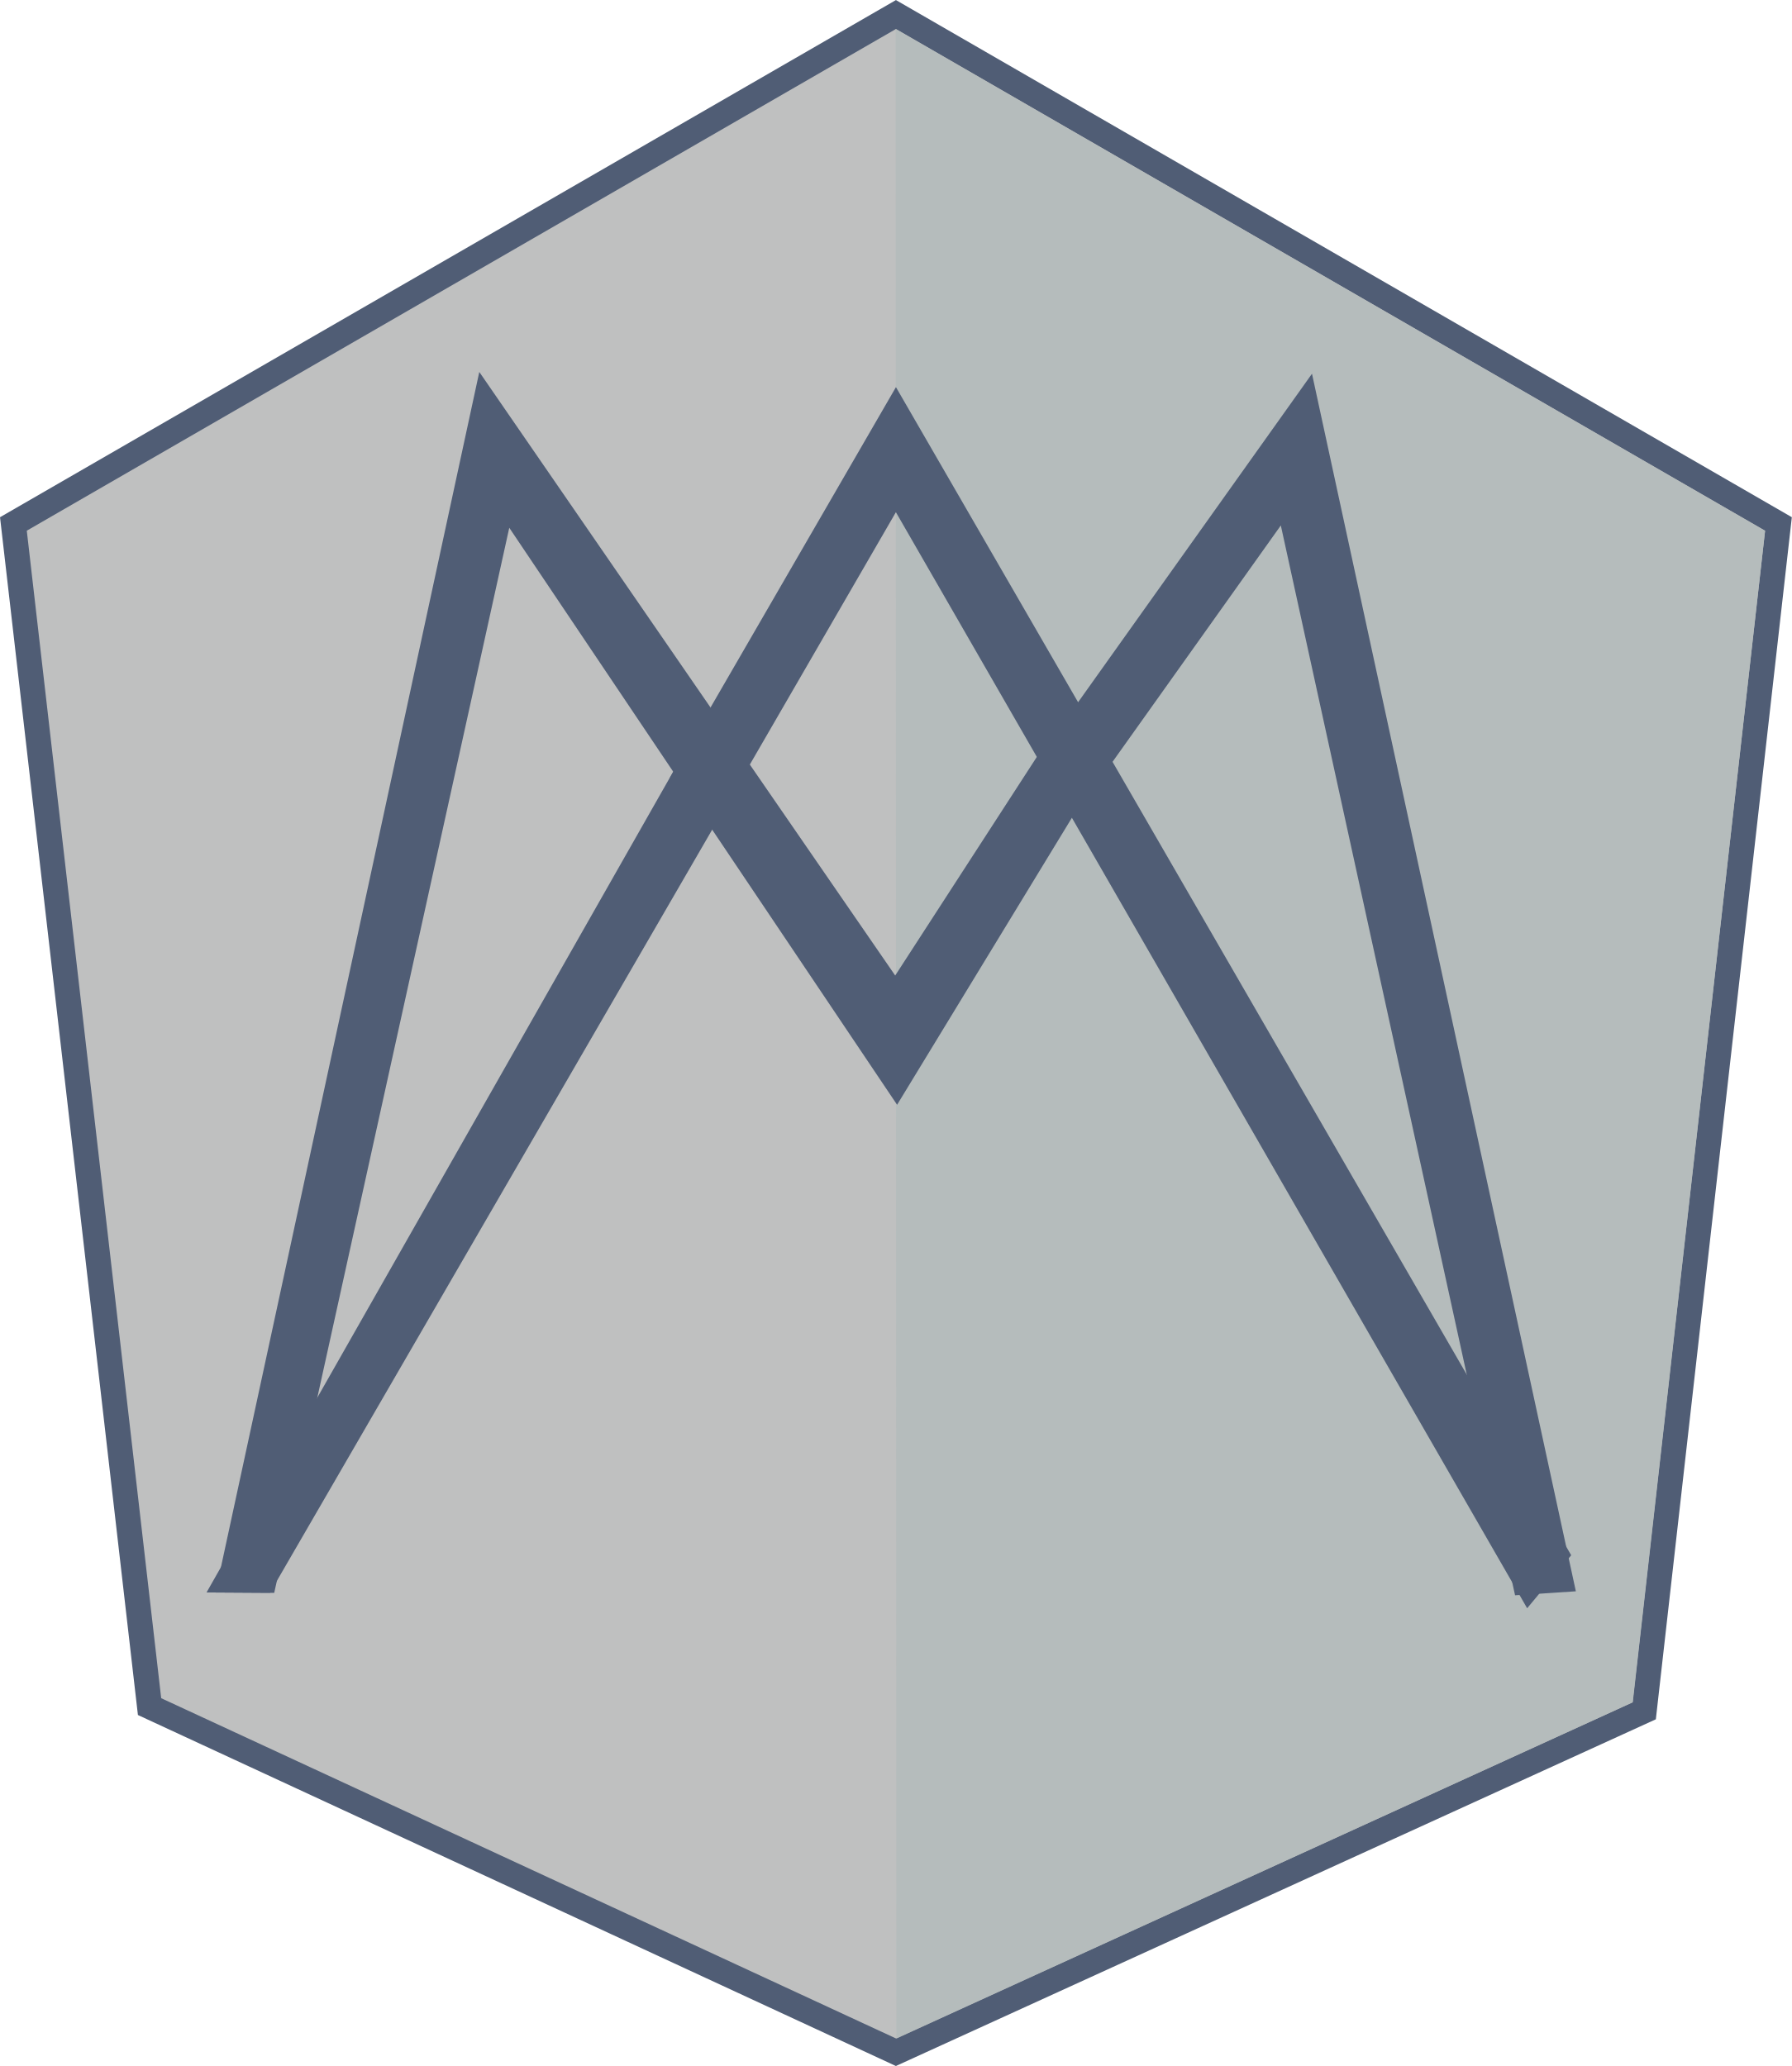
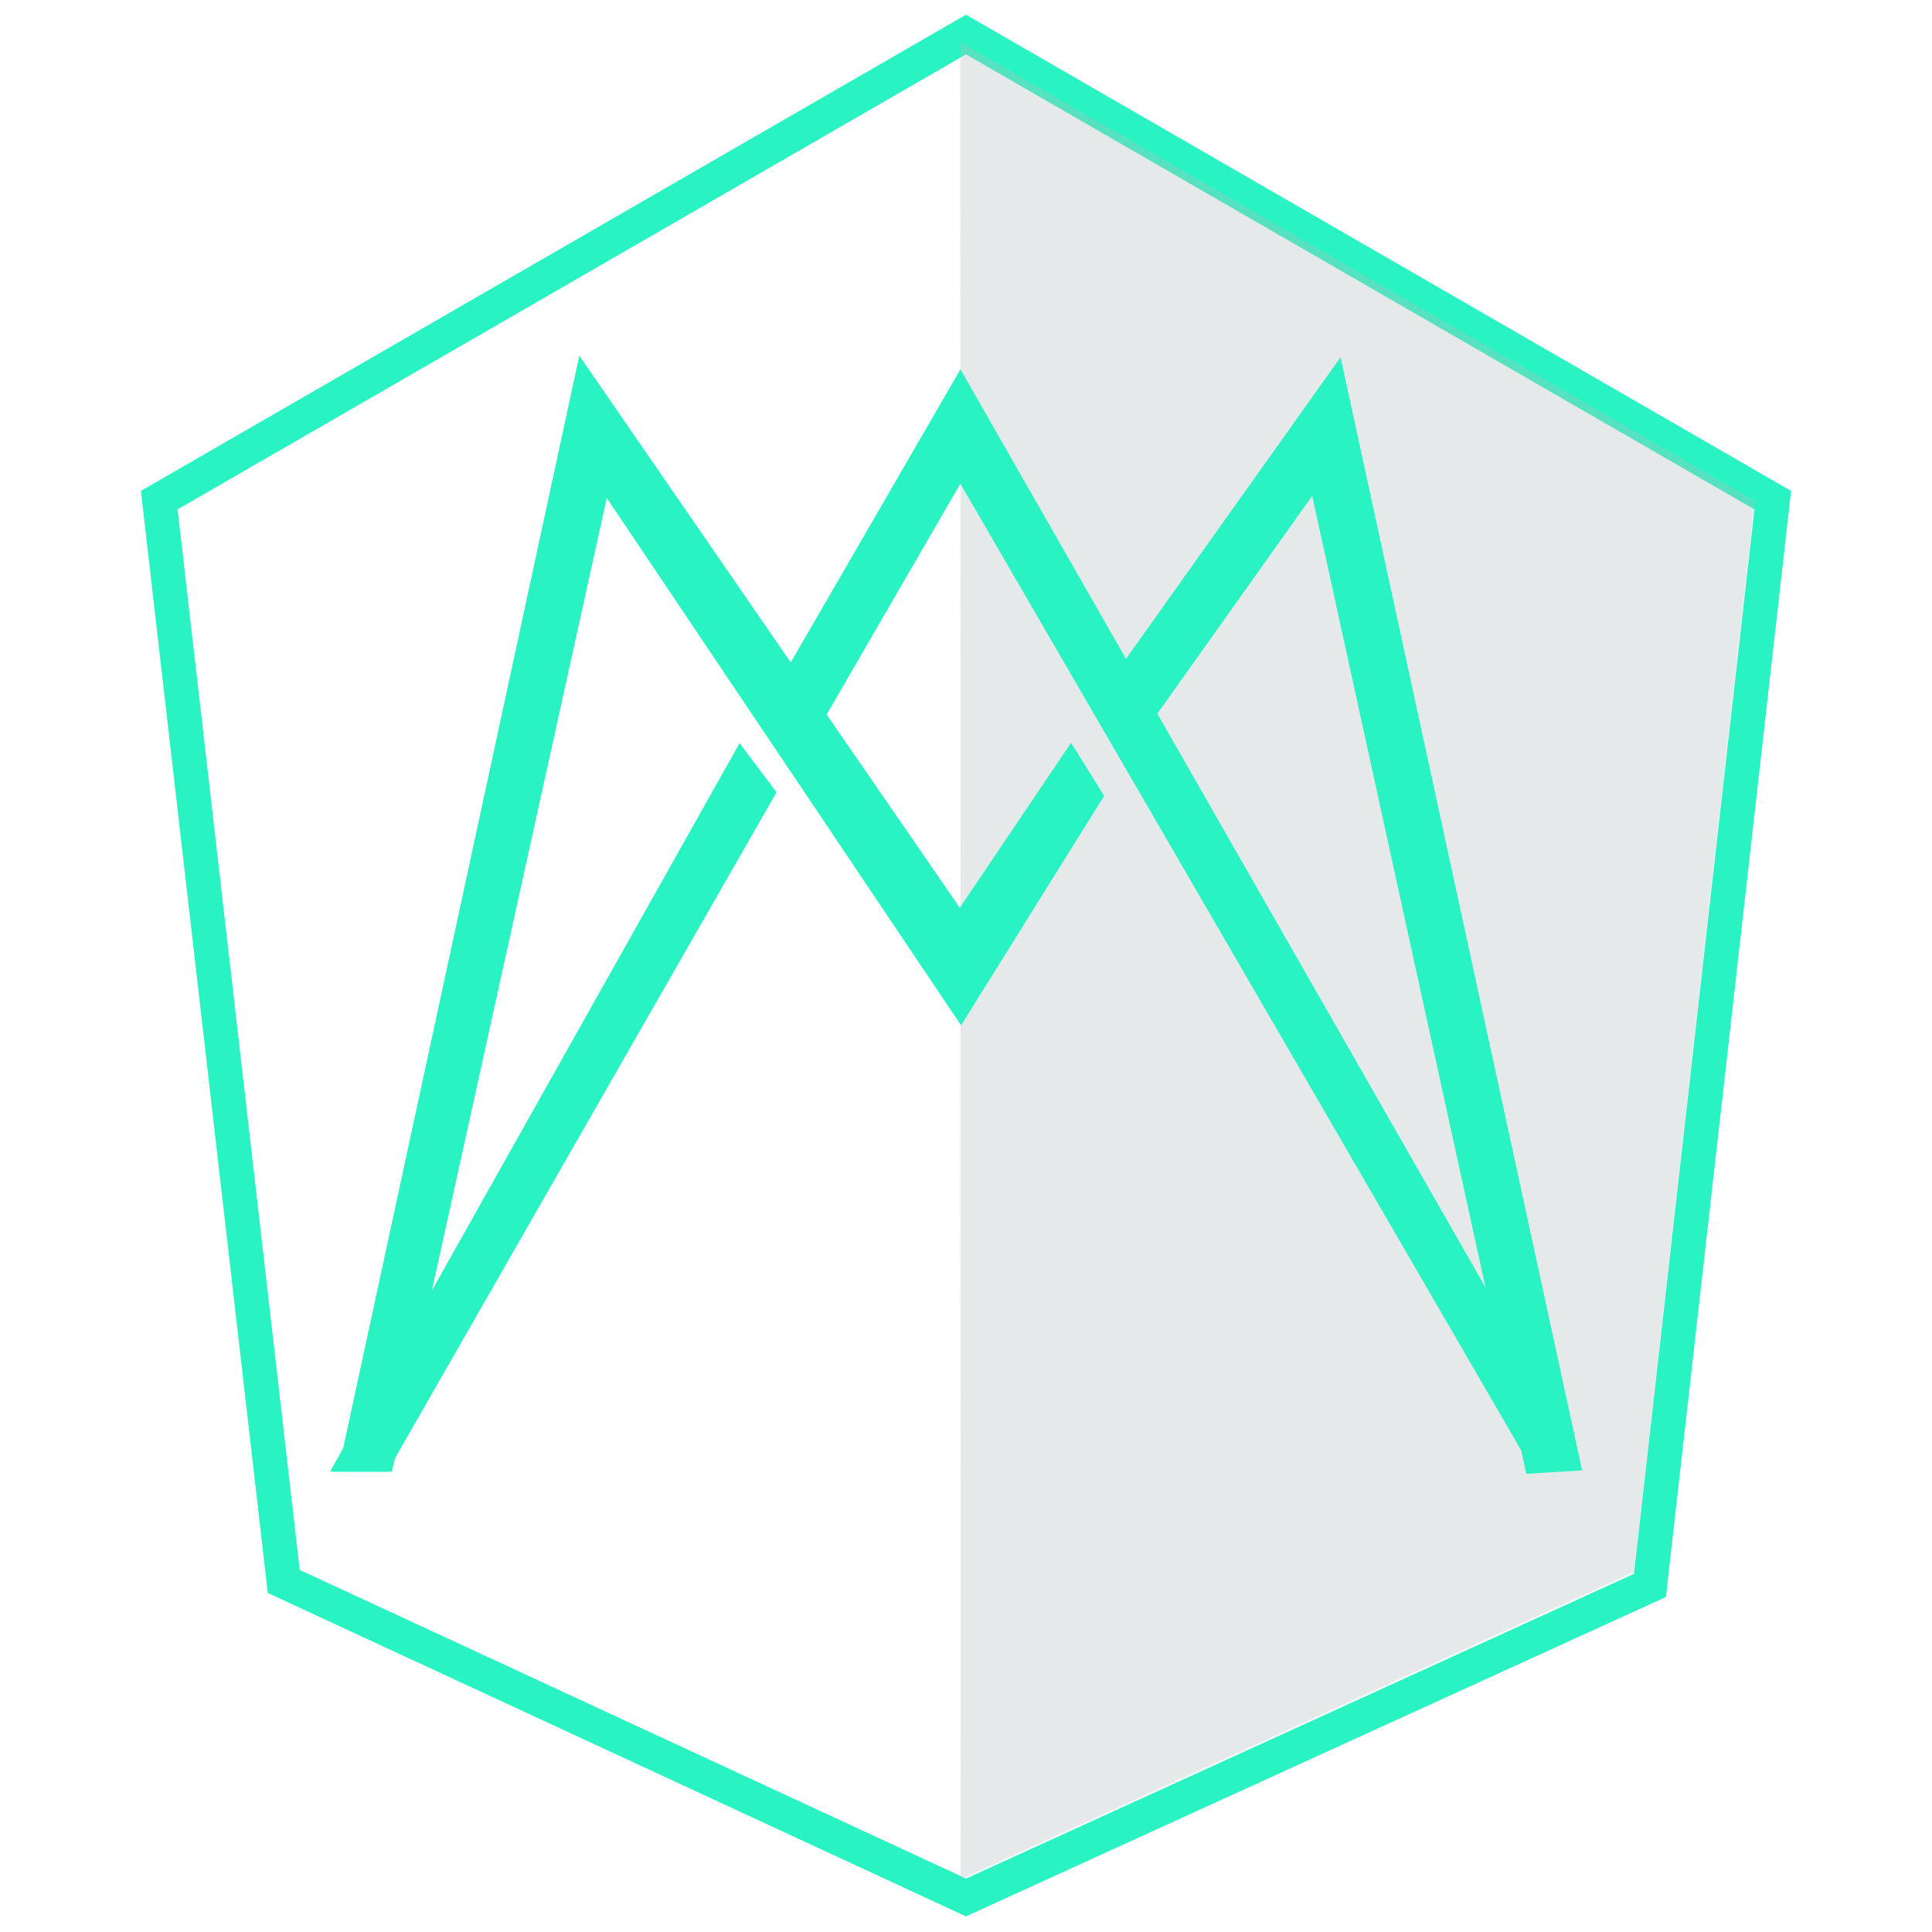
- <svg xmlns="http://www.w3.org/2000/svg" viewBox="0 0 143.06 164.98">
-   <defs>
-     <style>.cls-1{fill:#bfc0c0;stroke-width:2px;}.cls-1,.cls-3{stroke:#505d75;stroke-miterlimit:10;}.cls-2{fill:#b5bcbc;}.cls-3{fill:#505d75;stroke-width:3px;}</style>
-   </defs>
-   <g id="Layer_2" data-name="Layer 2">
-     <g id="Layer_1-2" data-name="Layer 1">
-       <polygon class="cls-1" points="141.99 41.84 71.53 1.16 1.07 41.84 11.94 136.28 71.53 163.88 131.27 136.62 141.99 41.84" />
-       <polygon class="cls-2" points="71.56 162.79 130.36 135.93 140.92 42.39 71.51 2.32 71.56 162.79" />
-       <polygon class="cls-3" points="20.69 125.69 19.06 125.68 53.98 64.25 55.29 65.97 20.69 125.69" />
-       <polygon class="cls-3" points="122.15 125.81 71.53 37.9 57.25 62.58 55.52 61.58 71.53 33.91 123.62 124.04 122.15 125.81" />
-       <polygon class="cls-3" points="122.15 125.81 103 38.33 86.68 61.26 85.05 60.1 104 33.48 123.98 125.69 122.15 125.81" />
-       <polygon class="cls-3" points="20.69 125.69 19.06 125.68 39 33.41 71.51 80.6 83.02 62.83 84.19 64.7 71.56 85.44 39.95 38.4 20.69 125.69" />
-     </g>
+ <svg xmlns="http://www.w3.org/2000/svg" width="40px" height="40px" viewBox="0 0 40 40" version="1.1">
+   <g id="surface1">
+     <path style="fill:none;stroke-width:3;stroke-linecap:butt;stroke-linejoin:miter;stroke:rgb(16.078%,95.294%,76.471%);stroke-opacity:1;stroke-miterlimit:10;" d="M 70.466 -40.688 L 0 -81.359 L -70.466 -40.688 L -59.59 53.756 L 0 81.359 L 59.738 54.102 Z M 70.466 -40.688 " transform="matrix(0.237037,0,0,0.237037,20,20)" />
+     <path style=" stroke:none;fill-rule:nonzero;fill:rgb(70.98%,73.725%,73.725%);fill-opacity:0.329;" d="M 19.891 38.906 L 33.832 32.543 L 36.332 10.367 L 19.883 0.871 Z M 19.891 38.906 " />
+     <path style="fill-rule:nonzero;fill:rgb(16.078%,95.294%,76.471%);fill-opacity:1;stroke-width:3;stroke-linecap:butt;stroke-linejoin:miter;stroke:rgb(16.078%,95.294%,76.471%);stroke-opacity:1;stroke-miterlimit:10;" d="M -30.014 46.136 L -31.646 46.136 L -11.705 -46.133 L 20.809 1.048 L 30.466 -13.273 L 31.636 -11.394 L 20.858 5.893 L -10.75 -41.156 Z M -30.014 46.136 " transform="matrix(0.237037,0,0,0.237037,14.94259,19.17741)" />
+     <path style="fill-rule:nonzero;fill:rgb(16.078%,95.294%,76.471%);fill-opacity:1;stroke-width:3;stroke-linecap:butt;stroke-linejoin:miter;stroke:rgb(16.078%,95.294%,76.471%);stroke-opacity:1;stroke-miterlimit:10;" d="M -15.757 29.692 L -17.322 29.692 L 16.065 -29.7 L 17.318 -28.036 Z M -15.757 29.692 " transform="matrix(0.237037,0,0,0.237037,11.54741,23.07519)" />
+     <path style="fill-rule:nonzero;fill:rgb(16.078%,95.294%,76.471%);fill-opacity:1;stroke-width:3;stroke-linecap:butt;stroke-linejoin:miter;stroke:rgb(16.078%,95.294%,76.471%);stroke-opacity:1;stroke-miterlimit:10;" d="M 17.632 46.157 L -1.517 -41.316 L -17.832 -18.376 L -19.463 -19.546 L -0.528 -46.161 L 19.478 46.042 Z M 17.632 46.157 " transform="matrix(0.237037,0,0,0.237037,27.70333,19.19963)" />
+     <path style="fill-rule:nonzero;fill:rgb(16.078%,95.294%,76.471%);fill-opacity:1;stroke-width:3;stroke-linecap:butt;stroke-linejoin:miter;stroke:rgb(16.078%,95.294%,76.471%);stroke-opacity:1;stroke-miterlimit:10;" d="M 32.395 45.438 L -17.999 -41.426 L -32.287 -16.756 L -33.523 -18.601 L -17.999 -45.414 L 33.516 44.663 Z M 32.395 45.438 " transform="matrix(0.237037,0,0,0.237037,24.14926,19.12407)" />
  </g>
</svg>
